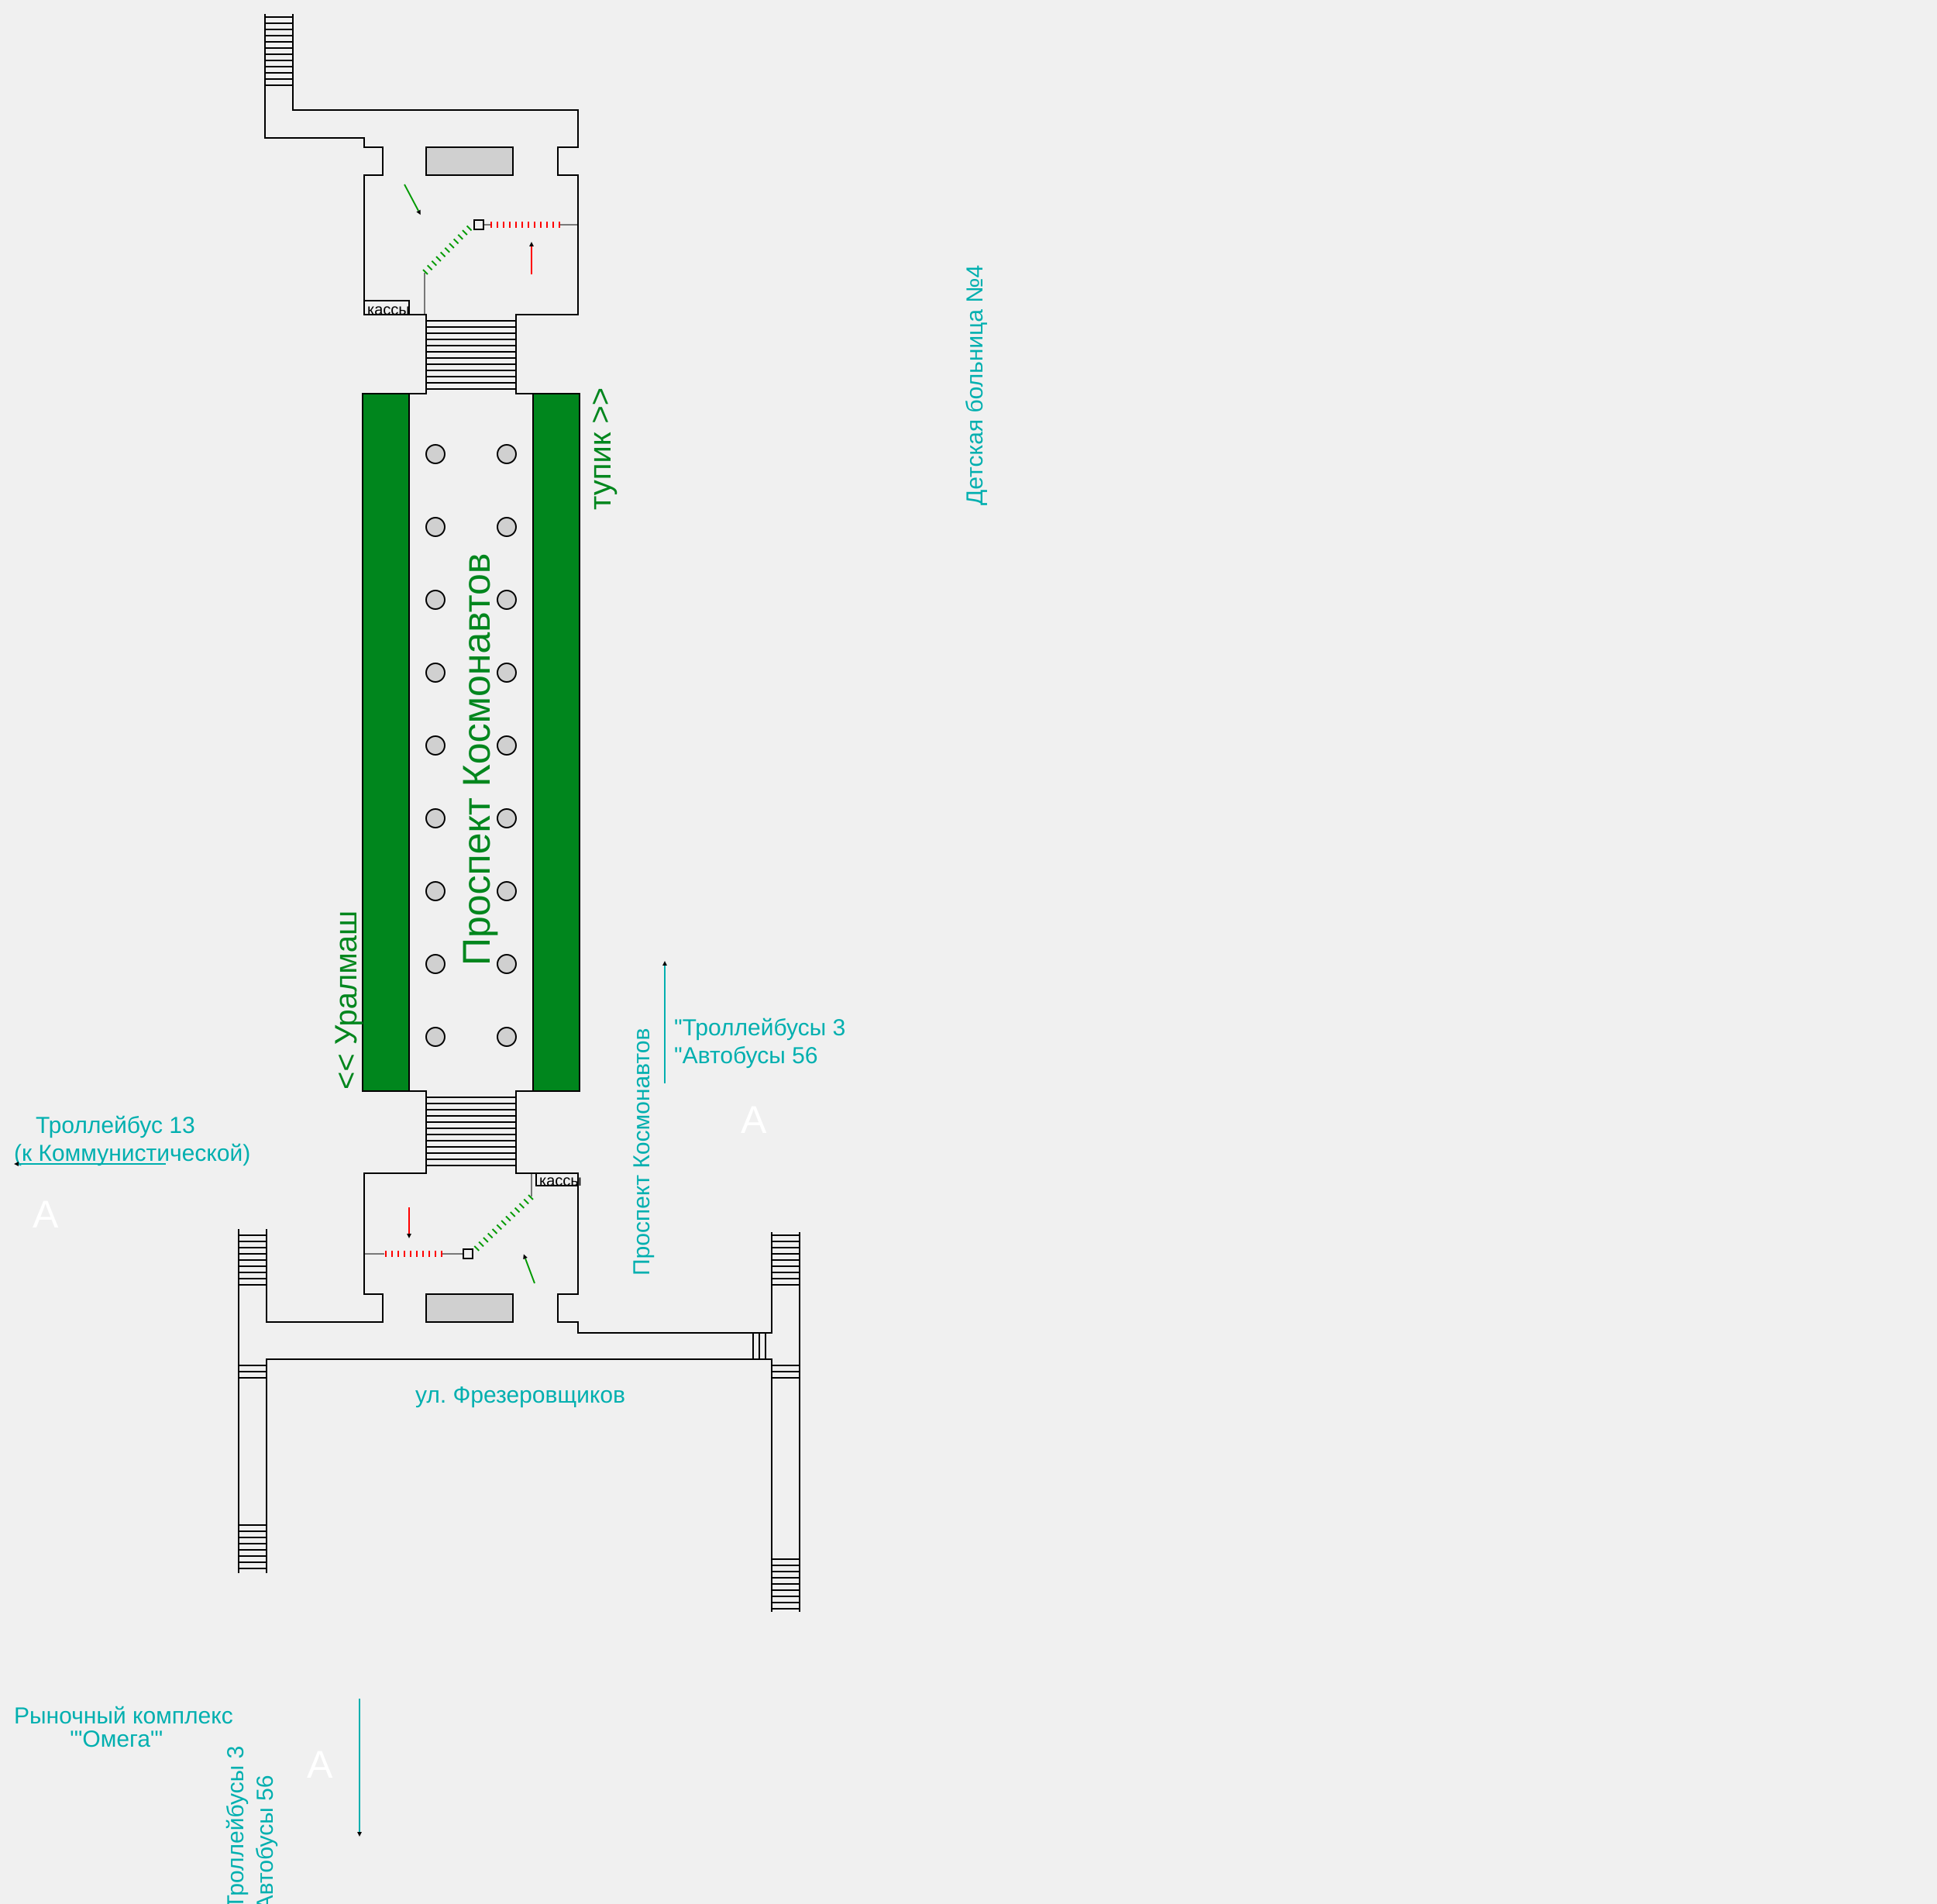
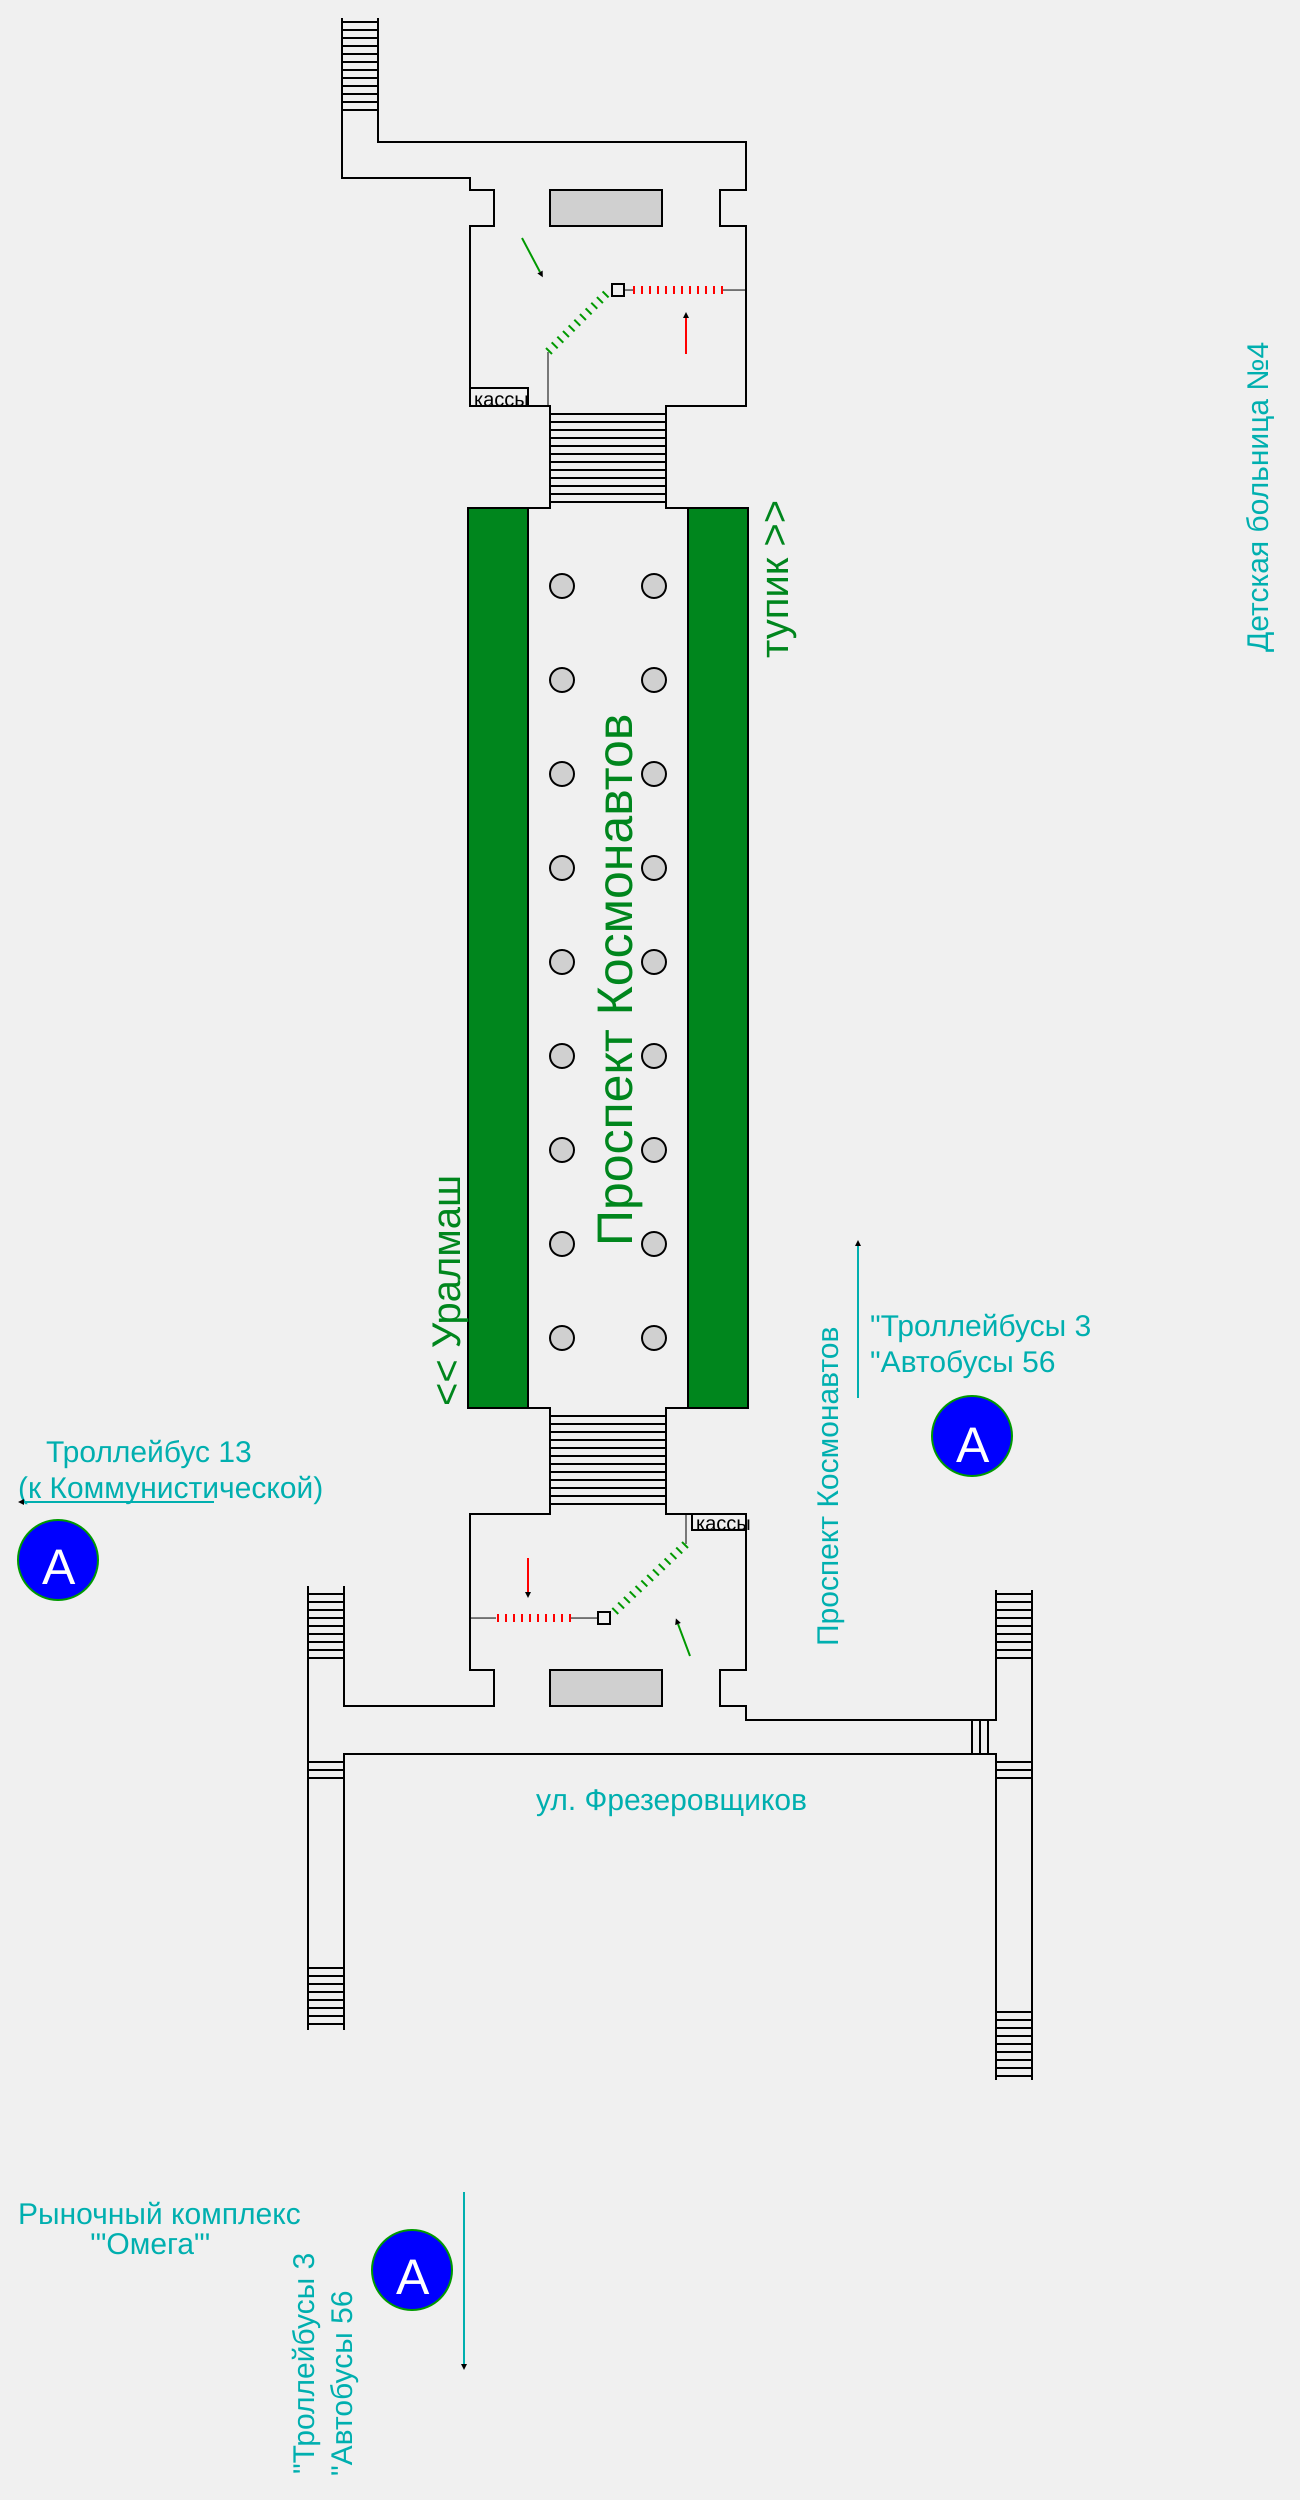
<svg xmlns="http://www.w3.org/2000/svg" baseProfile="full" height="100%" version="1.1" width="100%">
  <defs>
-     <marker id="id382" markerHeight="3" markerUnits="strokeWidth" markerWidth="4" orient="auto" refX="0" refY="5" viewBox="0,0,10,10">
+     <marker id="id497" markerHeight="3" markerUnits="strokeWidth" markerWidth="4" orient="auto" refX="0" refY="5" viewBox="0,0,10,10">
      <path d="M 0 0 L 10 5 L 0 10 z" />
    </marker>
  </defs>
-   <g transform="scale(0.5) rotate(-90.0,325,625)">
-     <rect fill="none" height="1250" stroke="none" width="650" x="0" y="0" />
-     <polygon fill="#00861D" points="696,534 696,564 246,564 246,534" stroke="#000000" stroke-width="1" />
-     <polygon fill="#00861D" points="696,644 696,674 246,674 246,644" stroke="#000000" stroke-width="1" />
-     <text fill="#00861D" font-family="Arial" font-size="20" stroke="none" x="247" y="530.0">&lt;&lt; Уралмаш</text>
-     <text fill="#00861D" font-family="Arial" font-size="20" stroke="none" x="621" y="694.0">тупик &gt;&gt;</text>
-     <text fill="#00861D" font-family="Arial" font-size="25" stroke="none" x="327" y="616.0">Проспект Космонавтов</text>
-     <ellipse cx="657" cy="581" fill="#D0D0D0" rx="6.0" ry="6.0" stroke="#000000" stroke-width="1" />
-     <ellipse cx="610" cy="581" fill="#D0D0D0" rx="6.0" ry="6.0" stroke="#000000" stroke-width="1" />
-     <ellipse cx="563" cy="581" fill="#D0D0D0" rx="6.0" ry="6.0" stroke="#000000" stroke-width="1" />
-     <ellipse cx="516" cy="581" fill="#D0D0D0" rx="6.0" ry="6.0" stroke="#000000" stroke-width="1" />
-     <ellipse cx="469" cy="581" fill="#D0D0D0" rx="6.0" ry="6.0" stroke="#000000" stroke-width="1" />
-     <ellipse cx="422" cy="581" fill="#D0D0D0" rx="6.0" ry="6.0" stroke="#000000" stroke-width="1" />
-     <ellipse cx="375" cy="581" fill="#D0D0D0" rx="6.0" ry="6.0" stroke="#000000" stroke-width="1" />
-     <ellipse cx="328" cy="581" fill="#D0D0D0" rx="6.0" ry="6.0" stroke="#000000" stroke-width="1" />
-     <ellipse cx="281" cy="581" fill="#D0D0D0" rx="6.0" ry="6.0" stroke="#000000" stroke-width="1" />
-     <ellipse cx="657" cy="627" fill="#D0D0D0" rx="6.0" ry="6.0" stroke="#000000" stroke-width="1" />
-     <ellipse cx="610" cy="627" fill="#D0D0D0" rx="6.0" ry="6.0" stroke="#000000" stroke-width="1" />
-     <ellipse cx="563" cy="627" fill="#D0D0D0" rx="6.0" ry="6.0" stroke="#000000" stroke-width="1" />
-     <ellipse cx="516" cy="627" fill="#D0D0D0" rx="6.0" ry="6.0" stroke="#000000" stroke-width="1" />
-     <ellipse cx="469" cy="627" fill="#D0D0D0" rx="6.0" ry="6.0" stroke="#000000" stroke-width="1" />
-     <ellipse cx="422" cy="627" fill="#D0D0D0" rx="6.0" ry="6.0" stroke="#000000" stroke-width="1" />
-     <ellipse cx="375" cy="627" fill="#D0D0D0" rx="6.0" ry="6.0" stroke="#000000" stroke-width="1" />
-     <ellipse cx="328" cy="627" fill="#D0D0D0" rx="6.0" ry="6.0" stroke="#000000" stroke-width="1" />
-     <ellipse cx="281" cy="627" fill="#D0D0D0" rx="6.0" ry="6.0" stroke="#000000" stroke-width="1" />
-     <polyline fill="none" points="941,471 861,471 861,535 855,535 855,547 837,547 837,535 747,535 747,575 696,575 696,564" stroke="#000000" stroke-width="1" />
-     <polyline fill="none" points="941,489 879,489 879,673 855,673 855,660 837,660 837,673 747,673 747,633 696,633 696,644" stroke="#000000" stroke-width="1" />
-     <line stroke="#000000" stroke-width="1" x1="939" x2="939" y1="489" y2="471" />
-     <line stroke="#000000" stroke-width="1" x1="935" x2="935" y1="489" y2="471" />
-     <line stroke="#000000" stroke-width="1" x1="931" x2="931" y1="489" y2="471" />
-     <line stroke="#000000" stroke-width="1" x1="927" x2="927" y1="489" y2="471" />
-     <line stroke="#000000" stroke-width="1" x1="923" x2="923" y1="489" y2="471" />
-     <line stroke="#000000" stroke-width="1" x1="919" x2="919" y1="489" y2="471" />
-     <line stroke="#000000" stroke-width="1" x1="915" x2="915" y1="489" y2="471" />
-     <line stroke="#000000" stroke-width="1" x1="911" x2="911" y1="489" y2="471" />
-     <line stroke="#000000" stroke-width="1" x1="907" x2="907" y1="489" y2="471" />
-     <line stroke="#000000" stroke-width="1" x1="903" x2="903" y1="489" y2="471" />
-     <line stroke="#000000" stroke-width="1" x1="899" x2="899" y1="489" y2="471" />
-     <line stroke="#000000" stroke-width="1" x1="895" x2="895" y1="489" y2="471" />
-     <line stroke="#000000" stroke-width="1" x1="743" x2="743" y1="575" y2="633" />
-     <line stroke="#000000" stroke-width="1" x1="739" x2="739" y1="575" y2="633" />
-     <line stroke="#000000" stroke-width="1" x1="735" x2="735" y1="575" y2="633" />
-     <line stroke="#000000" stroke-width="1" x1="731" x2="731" y1="575" y2="633" />
-     <line stroke="#000000" stroke-width="1" x1="727" x2="727" y1="575" y2="633" />
-     <line stroke="#000000" stroke-width="1" x1="723" x2="723" y1="575" y2="633" />
-     <line stroke="#000000" stroke-width="1" x1="719" x2="719" y1="575" y2="633" />
-     <line stroke="#000000" stroke-width="1" x1="715" x2="715" y1="575" y2="633" />
-     <line stroke="#000000" stroke-width="1" x1="711" x2="711" y1="575" y2="633" />
-     <line stroke="#000000" stroke-width="1" x1="707" x2="707" y1="575" y2="633" />
-     <line stroke="#000000" stroke-width="1" x1="703" x2="703" y1="575" y2="633" />
-     <line stroke="#000000" stroke-width="1" x1="699" x2="699" y1="575" y2="633" />
-     <polygon fill="#D0D0D0" points="855,575 855,631 837,631 837,575" stroke="#000000" stroke-width="1" />
-     <polyline fill="none" points="756,535 756,564 747,564" stroke="#000000" stroke-width="1" />
-     <text fill="#000000" font-family="Arial" font-size="10" stroke="none" transform="rotate(90.0,757,537)" x="757" y="547.0">кассы</text>
-     <polyline fill="none" points="747,574 774,574" stroke="#000000" stroke-width="0.5" />
-     <polygon fill="none" points="808,606 802,606 802,612 808,612" stroke="#000000" stroke-width="1" />
-     <polyline fill="none" points="805,612 805,617" stroke="#000000" stroke-width="0.5" />
-     <polyline fill="none" points="805,661 805,673" stroke="#000000" stroke-width="0.5" />
-     <line stroke="#009900" stroke-width="1" x1="776" x2="773" y1="573" y2="576" />
-     <line stroke="#009900" stroke-width="1" x1="778.828" x2="775.828" y1="575.828" y2="578.828" />
-     <line stroke="#009900" stroke-width="1" x1="781.657" x2="778.657" y1="578.657" y2="581.657" />
-     <line stroke="#009900" stroke-width="1" x1="784.485" x2="781.485" y1="581.485" y2="584.485" />
-     <line stroke="#009900" stroke-width="1" x1="787.314" x2="784.314" y1="584.314" y2="587.314" />
-     <line stroke="#009900" stroke-width="1" x1="790.142" x2="787.142" y1="587.142" y2="590.142" />
-     <line stroke="#009900" stroke-width="1" x1="792.971" x2="789.971" y1="589.971" y2="592.971" />
-     <line stroke="#009900" stroke-width="1" x1="795.799" x2="792.799" y1="592.799" y2="595.799" />
-     <line stroke="#009900" stroke-width="1" x1="798.627" x2="795.627" y1="595.627" y2="598.627" />
-     <line stroke="#009900" stroke-width="1" x1="801.456" x2="798.456" y1="598.456" y2="601.456" />
-     <line stroke="#009900" stroke-width="1" x1="804.284" x2="801.284" y1="601.284" y2="604.284" />
-     <line stroke="#FF0000" stroke-width="1" x1="807" x2="803" y1="617" y2="617" />
-     <line stroke="#FF0000" stroke-width="1" x1="807" x2="803" y1="621" y2="621" />
-     <line stroke="#FF0000" stroke-width="1" x1="807" x2="803" y1="625" y2="625" />
-     <line stroke="#FF0000" stroke-width="1" x1="807" x2="803" y1="629" y2="629" />
-     <line stroke="#FF0000" stroke-width="1" x1="807" x2="803" y1="633" y2="633" />
-     <line stroke="#FF0000" stroke-width="1" x1="807" x2="803" y1="637" y2="637" />
-     <line stroke="#FF0000" stroke-width="1" x1="807" x2="803" y1="641" y2="641" />
-     <line stroke="#FF0000" stroke-width="1" x1="807" x2="803" y1="645" y2="645" />
-     <line stroke="#FF0000" stroke-width="1" x1="807" x2="803" y1="649" y2="649" />
-     <line stroke="#FF0000" stroke-width="1" x1="807" x2="803" y1="653" y2="653" />
-     <line stroke="#FF0000" stroke-width="1" x1="807" x2="803" y1="657" y2="657" />
-     <line stroke="#FF0000" stroke-width="1" x1="807" x2="803" y1="661" y2="661" />
-     <polyline fill="none" points="157,454 -65,454" stroke="#000000" stroke-width="1" />
-     <polyline fill="none" points="155,816 -90,816" stroke="#000000" stroke-width="1" />
-     <polyline fill="none" points="-65,472 73,472 73,798 -90,798" stroke="#000000" stroke-width="1" />
-     <polyline fill="none" points="157,472 97,472 97,547 115,547 115,535 193,535 193,575 246,575 246,564" stroke="#000000" stroke-width="1" />
-     <polyline fill="none" points="155,798 90,798 90,673 97,673 97,660 115,660 115,673 193,673 193,633 246,633 246,644" stroke="#000000" stroke-width="1" />
-     <line stroke="#000000" stroke-width="1" x1="242" x2="242" y1="575" y2="633" />
-     <line stroke="#000000" stroke-width="1" x1="238" x2="238" y1="575" y2="633" />
-     <line stroke="#000000" stroke-width="1" x1="234" x2="234" y1="575" y2="633" />
-     <line stroke="#000000" stroke-width="1" x1="230" x2="230" y1="575" y2="633" />
-     <line stroke="#000000" stroke-width="1" x1="226" x2="226" y1="575" y2="633" />
-     <line stroke="#000000" stroke-width="1" x1="222" x2="222" y1="575" y2="633" />
-     <line stroke="#000000" stroke-width="1" x1="218" x2="218" y1="575" y2="633" />
-     <line stroke="#000000" stroke-width="1" x1="214" x2="214" y1="575" y2="633" />
-     <line stroke="#000000" stroke-width="1" x1="210" x2="210" y1="575" y2="633" />
-     <line stroke="#000000" stroke-width="1" x1="206" x2="206" y1="575" y2="633" />
-     <line stroke="#000000" stroke-width="1" x1="202" x2="202" y1="575" y2="633" />
-     <line stroke="#000000" stroke-width="1" x1="198" x2="198" y1="575" y2="633" />
-     <line stroke="#000000" stroke-width="1" x1="-88" x2="-88" y1="798" y2="816" />
-     <line stroke="#000000" stroke-width="1" x1="-84" x2="-84" y1="798" y2="816" />
-     <line stroke="#000000" stroke-width="1" x1="-80" x2="-80" y1="798" y2="816" />
-     <line stroke="#000000" stroke-width="1" x1="-76" x2="-76" y1="798" y2="816" />
-     <line stroke="#000000" stroke-width="1" x1="-72" x2="-72" y1="798" y2="816" />
-     <line stroke="#000000" stroke-width="1" x1="-68" x2="-68" y1="798" y2="816" />
-     <line stroke="#000000" stroke-width="1" x1="-64" x2="-64" y1="798" y2="816" />
-     <line stroke="#000000" stroke-width="1" x1="-60" x2="-60" y1="798" y2="816" />
-     <line stroke="#000000" stroke-width="1" x1="-56" x2="-56" y1="798" y2="816" />
-     <line stroke="#000000" stroke-width="1" x1="-34" x2="-34" y1="454" y2="472" />
-     <line stroke="#000000" stroke-width="1" x1="-38" x2="-38" y1="454" y2="472" />
-     <line stroke="#000000" stroke-width="1" x1="-42" x2="-42" y1="454" y2="472" />
-     <line stroke="#000000" stroke-width="1" x1="-46" x2="-46" y1="454" y2="472" />
-     <line stroke="#000000" stroke-width="1" x1="-50" x2="-50" y1="454" y2="472" />
-     <line stroke="#000000" stroke-width="1" x1="-54" x2="-54" y1="454" y2="472" />
-     <line stroke="#000000" stroke-width="1" x1="-58" x2="-58" y1="454" y2="472" />
-     <line stroke="#000000" stroke-width="1" x1="-62" x2="-62" y1="454" y2="472" />
-     <line stroke="#000000" stroke-width="1" x1="153" x2="153" y1="454" y2="472" />
-     <line stroke="#000000" stroke-width="1" x1="149" x2="149" y1="454" y2="472" />
-     <line stroke="#000000" stroke-width="1" x1="145" x2="145" y1="454" y2="472" />
-     <line stroke="#000000" stroke-width="1" x1="141" x2="141" y1="454" y2="472" />
-     <line stroke="#000000" stroke-width="1" x1="137" x2="137" y1="454" y2="472" />
-     <line stroke="#000000" stroke-width="1" x1="133" x2="133" y1="454" y2="472" />
-     <line stroke="#000000" stroke-width="1" x1="129" x2="129" y1="454" y2="472" />
-     <line stroke="#000000" stroke-width="1" x1="125" x2="125" y1="454" y2="472" />
-     <line stroke="#000000" stroke-width="1" x1="121" x2="121" y1="454" y2="472" />
-     <line stroke="#000000" stroke-width="1" x1="153" x2="153" y1="798" y2="816" />
-     <line stroke="#000000" stroke-width="1" x1="149" x2="149" y1="798" y2="816" />
-     <line stroke="#000000" stroke-width="1" x1="145" x2="145" y1="798" y2="816" />
-     <line stroke="#000000" stroke-width="1" x1="141" x2="141" y1="798" y2="816" />
-     <line stroke="#000000" stroke-width="1" x1="137" x2="137" y1="798" y2="816" />
-     <line stroke="#000000" stroke-width="1" x1="133" x2="133" y1="798" y2="816" />
-     <line stroke="#000000" stroke-width="1" x1="129" x2="129" y1="798" y2="816" />
-     <line stroke="#000000" stroke-width="1" x1="125" x2="125" y1="798" y2="816" />
-     <line stroke="#000000" stroke-width="1" x1="121" x2="121" y1="798" y2="816" />
-     <line stroke="#000000" stroke-width="1" x1="90" x2="73" y1="786" y2="786" />
-     <line stroke="#000000" stroke-width="1" x1="90" x2="73" y1="790" y2="790" />
-     <line stroke="#000000" stroke-width="1" x1="90" x2="73" y1="794" y2="794" />
-     <line stroke="#000000" stroke-width="1" x1="69" x2="69" y1="798" y2="816" />
-     <line stroke="#000000" stroke-width="1" x1="65" x2="65" y1="798" y2="816" />
-     <line stroke="#000000" stroke-width="1" x1="61" x2="61" y1="798" y2="816" />
-     <line stroke="#000000" stroke-width="1" x1="69" x2="69" y1="454" y2="472" />
-     <line stroke="#000000" stroke-width="1" x1="65" x2="65" y1="454" y2="472" />
-     <line stroke="#000000" stroke-width="1" x1="61" x2="61" y1="454" y2="472" />
-     <polygon fill="#D0D0D0" points="115,575 115,631 97,631 97,575" stroke="#000000" stroke-width="1" />
-     <polyline fill="none" points="193,646 185,646 185,673" stroke="#000000" stroke-width="1" />
-     <text fill="#000000" font-family="Arial" font-size="10" stroke="none" transform="rotate(90.0,195,648)" x="195" y="658.0">кассы</text>
-     <polyline fill="none" points="193,643 178,643" stroke="#000000" stroke-width="0.5" />
-     <polygon fill="none" points="138,605 138,599 144,599 144,605" stroke="#000000" stroke-width="1" />
-     <polyline fill="none" points="141,599 141,585" stroke="#000000" stroke-width="0.5" />
-     <polyline fill="none" points="141,548 141,535" stroke="#000000" stroke-width="0.5" />
-     <line stroke="#009900" stroke-width="1" x1="176" x2="179" y1="644" y2="641" />
-     <line stroke="#009900" stroke-width="1" x1="173.251" x2="176.251" y1="641.094" y2="638.094" />
-     <line stroke="#009900" stroke-width="1" x1="170.502" x2="173.502" y1="638.188" y2="635.188" />
-     <line stroke="#009900" stroke-width="1" x1="167.754" x2="170.754" y1="635.282" y2="632.282" />
-     <line stroke="#009900" stroke-width="1" x1="165.005" x2="168.005" y1="632.377" y2="629.377" />
-     <line stroke="#009900" stroke-width="1" x1="162.256" x2="165.256" y1="629.471" y2="626.471" />
-     <line stroke="#009900" stroke-width="1" x1="159.507" x2="162.507" y1="626.565" y2="623.565" />
-     <line stroke="#009900" stroke-width="1" x1="156.758" x2="159.758" y1="623.659" y2="620.659" />
-     <line stroke="#009900" stroke-width="1" x1="154.01" x2="157.01" y1="620.753" y2="617.753" />
-     <line stroke="#009900" stroke-width="1" x1="151.261" x2="154.261" y1="617.847" y2="614.847" />
-     <line stroke="#009900" stroke-width="1" x1="148.512" x2="151.512" y1="614.941" y2="611.941" />
-     <line stroke="#009900" stroke-width="1" x1="145.763" x2="148.763" y1="612.035" y2="609.035" />
-     <line stroke="#009900" stroke-width="1" x1="143.014" x2="146.014" y1="609.13" y2="606.13" />
-     <line stroke="#FF0000" stroke-width="1" x1="139" x2="143" y1="585" y2="585" />
-     <line stroke="#FF0000" stroke-width="1" x1="139" x2="143" y1="581" y2="581" />
-     <line stroke="#FF0000" stroke-width="1" x1="139" x2="143" y1="577" y2="577" />
-     <line stroke="#FF0000" stroke-width="1" x1="139" x2="143" y1="573" y2="573" />
-     <line stroke="#FF0000" stroke-width="1" x1="139" x2="143" y1="569" y2="569" />
-     <line stroke="#FF0000" stroke-width="1" x1="139" x2="143" y1="565" y2="565" />
-     <line stroke="#FF0000" stroke-width="1" x1="139" x2="143" y1="561" y2="561" />
-     <line stroke="#FF0000" stroke-width="1" x1="139" x2="143" y1="557" y2="557" />
-     <line stroke="#FF0000" stroke-width="1" x1="139" x2="143" y1="553" y2="553" />
-     <line stroke="#FF0000" stroke-width="1" x1="139" x2="143" y1="549" y2="549" />
-     <polyline fill="none" marker-end="url(#id382)" points="773,643 791,643" stroke="#FF0000" stroke-width="1" />
-     <polyline fill="none" marker-end="url(#id382)" points="171,564 154,564" stroke="#FF0000" stroke-width="1" />
-     <polyline fill="none" marker-end="url(#id382)" points="122,645 138,639" stroke="#009900" stroke-width="1" />
-     <polyline fill="none" marker-end="url(#id382)" points="831,561 814,570" stroke="#009900" stroke-width="1" />
-     <text fill="#FFFFFF" font-family="Arial" font-size="25" stroke="none" transform="rotate(90.0,-172,498)" x="-172" y="523.0">A</text>
-     <text fill="#FFFFFF" font-family="Arial" font-size="25" stroke="none" transform="rotate(90.0,183,321)" x="183" y="346.0">A</text>
-     <text fill="#FFFFFF" font-family="Arial" font-size="25" stroke="none" transform="rotate(90.0,244,778)" x="244" y="803.0">A</text>
-     <text fill="#00AFAF" font-family="Arial" font-size="15" stroke="none" x="-287" y="457.0">"Троллейбусы 3</text>
-     <text fill="#00AFAF" font-family="Arial" font-size="15" stroke="none" x="-288" y="476.0">"Автобусы 56</text>
-     <polyline fill="none" marker-end="url(#id382)" points="-146,532 -232,532" stroke="#00AFAF" stroke-width="1" />
-     <text fill="#00AFAF" font-family="Arial" font-size="15" stroke="none" transform="rotate(90.0,234,323)" x="234" y="338.0">Троллейбус 13</text>
-     <text fill="#00AFAF" font-family="Arial" font-size="15" stroke="none" transform="rotate(90.0,216,309)" x="216" y="324.0">(к Коммунистической)</text>
-     <polyline fill="none" marker-end="url(#id382)" points="199,407 199,312" stroke="#00AFAF" stroke-width="1" />
-     <text fill="#00AFAF" font-family="Arial" font-size="15" stroke="none" transform="rotate(90.0,279,735)" x="279" y="750.0">"Автобусы 56</text>
-     <polyline fill="none" marker-end="url(#id382)" points="251,729 327,729" stroke="#00AFAF" stroke-width="1" />
-     <text fill="#00AFAF" font-family="Arial" font-size="15" stroke="none" transform="rotate(90.0,297,735)" x="297" y="750.0">"Троллейбусы 3</text>
-     <text fill="#00AFAF" font-family="Arial" font-size="15" stroke="none" transform="rotate(90.0,-147,309)" x="-147" y="324.0">Рыночный комплекс</text>
-     <text fill="#00AFAF" font-family="Arial" font-size="15" stroke="none" transform="rotate(90.0,-162,345)" x="-162" y="360.0">'"Омега"'</text>
-     <text fill="#00AFAF" font-family="Arial" font-size="15" stroke="none" x="127" y="719.0">Проспект Космонавтов</text>
-     <text fill="#00AFAF" font-family="Arial" font-size="15" stroke="none" x="624" y="934.0">Детская больница №4</text>
-     <text fill="#00AFAF" font-family="Arial" font-size="15" stroke="none" transform="rotate(90.0,60,568)" x="60" y="583.0">ул. Фрезеровщиков</text>
+   <g>
+     <rect fill="none" height="1250" stroke="none" stroke-width="0" width="650" x="0" y="0" />
+     <g transform="rotate(-90.0,325,625)">
+       <polygon fill="#00861d" points="696,534 696,564 246,564 246,534" stroke="#000000" stroke-width="1" />
+       <polygon fill="#00861d" points="696,644 696,674 246,674 246,644" stroke="#000000" stroke-width="1" />
+       <text fill="#00861d" font-family="Arial" font-size="20" stroke="none" stroke-width="0" x="247" y="530.0">&lt;&lt; Уралмаш</text>
+       <text fill="#00861d" font-family="Arial" font-size="20" stroke="none" stroke-width="0" x="621" y="694.0">тупик &gt;&gt;</text>
+       <text fill="#00861d" font-family="Arial" font-size="25" stroke="none" stroke-width="0" x="327" y="616.0">Проспект Космонавтов</text>
+       <ellipse cx="657" cy="581" fill="#d0d0d0" rx="6.0" ry="6.0" stroke="#000000" stroke-width="1" />
+       <ellipse cx="610" cy="581" fill="#d0d0d0" rx="6.0" ry="6.0" stroke="#000000" stroke-width="1" />
+       <ellipse cx="563" cy="581" fill="#d0d0d0" rx="6.0" ry="6.0" stroke="#000000" stroke-width="1" />
+       <ellipse cx="516" cy="581" fill="#d0d0d0" rx="6.0" ry="6.0" stroke="#000000" stroke-width="1" />
+       <ellipse cx="469" cy="581" fill="#d0d0d0" rx="6.0" ry="6.0" stroke="#000000" stroke-width="1" />
+       <ellipse cx="422" cy="581" fill="#d0d0d0" rx="6.0" ry="6.0" stroke="#000000" stroke-width="1" />
+       <ellipse cx="375" cy="581" fill="#d0d0d0" rx="6.0" ry="6.0" stroke="#000000" stroke-width="1" />
+       <ellipse cx="328" cy="581" fill="#d0d0d0" rx="6.0" ry="6.0" stroke="#000000" stroke-width="1" />
+       <ellipse cx="281" cy="581" fill="#d0d0d0" rx="6.0" ry="6.0" stroke="#000000" stroke-width="1" />
+       <ellipse cx="657" cy="627" fill="#d0d0d0" rx="6.0" ry="6.0" stroke="#000000" stroke-width="1" />
+       <ellipse cx="610" cy="627" fill="#d0d0d0" rx="6.0" ry="6.0" stroke="#000000" stroke-width="1" />
+       <ellipse cx="563" cy="627" fill="#d0d0d0" rx="6.0" ry="6.0" stroke="#000000" stroke-width="1" />
+       <ellipse cx="516" cy="627" fill="#d0d0d0" rx="6.0" ry="6.0" stroke="#000000" stroke-width="1" />
+       <ellipse cx="469" cy="627" fill="#d0d0d0" rx="6.0" ry="6.0" stroke="#000000" stroke-width="1" />
+       <ellipse cx="422" cy="627" fill="#d0d0d0" rx="6.0" ry="6.0" stroke="#000000" stroke-width="1" />
+       <ellipse cx="375" cy="627" fill="#d0d0d0" rx="6.0" ry="6.0" stroke="#000000" stroke-width="1" />
+       <ellipse cx="328" cy="627" fill="#d0d0d0" rx="6.0" ry="6.0" stroke="#000000" stroke-width="1" />
+       <ellipse cx="281" cy="627" fill="#d0d0d0" rx="6.0" ry="6.0" stroke="#000000" stroke-width="1" />
+       <polyline fill="none" points="941,471 861,471 861,535 855,535 855,547 837,547 837,535 747,535 747,575 696,575 696,564" stroke="#000000" stroke-width="1" />
+       <polyline fill="none" points="941,489 879,489 879,673 855,673 855,660 837,660 837,673 747,673 747,633 696,633 696,644" stroke="#000000" stroke-width="1" />
+       <line stroke="#000000" stroke-width="1" x1="939" x2="939" y1="489" y2="471" />
+       <line stroke="#000000" stroke-width="1" x1="935" x2="935" y1="489" y2="471" />
+       <line stroke="#000000" stroke-width="1" x1="931" x2="931" y1="489" y2="471" />
+       <line stroke="#000000" stroke-width="1" x1="927" x2="927" y1="489" y2="471" />
+       <line stroke="#000000" stroke-width="1" x1="923" x2="923" y1="489" y2="471" />
+       <line stroke="#000000" stroke-width="1" x1="919" x2="919" y1="489" y2="471" />
+       <line stroke="#000000" stroke-width="1" x1="915" x2="915" y1="489" y2="471" />
+       <line stroke="#000000" stroke-width="1" x1="911" x2="911" y1="489" y2="471" />
+       <line stroke="#000000" stroke-width="1" x1="907" x2="907" y1="489" y2="471" />
+       <line stroke="#000000" stroke-width="1" x1="903" x2="903" y1="489" y2="471" />
+       <line stroke="#000000" stroke-width="1" x1="899" x2="899" y1="489" y2="471" />
+       <line stroke="#000000" stroke-width="1" x1="895" x2="895" y1="489" y2="471" />
+       <line stroke="#000000" stroke-width="1" x1="743" x2="743" y1="575" y2="633" />
+       <line stroke="#000000" stroke-width="1" x1="739" x2="739" y1="575" y2="633" />
+       <line stroke="#000000" stroke-width="1" x1="735" x2="735" y1="575" y2="633" />
+       <line stroke="#000000" stroke-width="1" x1="731" x2="731" y1="575" y2="633" />
+       <line stroke="#000000" stroke-width="1" x1="727" x2="727" y1="575" y2="633" />
+       <line stroke="#000000" stroke-width="1" x1="723" x2="723" y1="575" y2="633" />
+       <line stroke="#000000" stroke-width="1" x1="719" x2="719" y1="575" y2="633" />
+       <line stroke="#000000" stroke-width="1" x1="715" x2="715" y1="575" y2="633" />
+       <line stroke="#000000" stroke-width="1" x1="711" x2="711" y1="575" y2="633" />
+       <line stroke="#000000" stroke-width="1" x1="707" x2="707" y1="575" y2="633" />
+       <line stroke="#000000" stroke-width="1" x1="703" x2="703" y1="575" y2="633" />
+       <line stroke="#000000" stroke-width="1" x1="699" x2="699" y1="575" y2="633" />
+       <polygon fill="#d0d0d0" points="855,575 855,631 837,631 837,575" stroke="#000000" stroke-width="1" />
+       <polyline fill="none" points="756,535 756,564 747,564" stroke="#000000" stroke-width="1" />
+       <text fill="#000000" font-family="Arial" font-size="10" stroke="none" stroke-width="0" transform="rotate(90.0,757,537)" x="757" y="547.0">кассы</text>
+       <polyline fill="none" points="747,574 774,574" stroke="#000000" stroke-width="0.5" />
+       <polygon fill="none" points="808,606 802,606 802,612 808,612" stroke="#000000" stroke-width="1" />
+       <polyline fill="none" points="805,612 805,617" stroke="#000000" stroke-width="0.5" />
+       <polyline fill="none" points="805,661 805,673" stroke="#000000" stroke-width="0.5" />
+       <line stroke="#009900" stroke-width="1" x1="776" x2="773" y1="573" y2="576" />
+       <line stroke="#009900" stroke-width="1" x1="778.828" x2="775.828" y1="575.828" y2="578.828" />
+       <line stroke="#009900" stroke-width="1" x1="781.657" x2="778.657" y1="578.657" y2="581.657" />
+       <line stroke="#009900" stroke-width="1" x1="784.485" x2="781.485" y1="581.485" y2="584.485" />
+       <line stroke="#009900" stroke-width="1" x1="787.314" x2="784.314" y1="584.314" y2="587.314" />
+       <line stroke="#009900" stroke-width="1" x1="790.142" x2="787.142" y1="587.142" y2="590.142" />
+       <line stroke="#009900" stroke-width="1" x1="792.971" x2="789.971" y1="589.971" y2="592.971" />
+       <line stroke="#009900" stroke-width="1" x1="795.799" x2="792.799" y1="592.799" y2="595.799" />
+       <line stroke="#009900" stroke-width="1" x1="798.627" x2="795.627" y1="595.627" y2="598.627" />
+       <line stroke="#009900" stroke-width="1" x1="801.456" x2="798.456" y1="598.456" y2="601.456" />
+       <line stroke="#009900" stroke-width="1" x1="804.284" x2="801.284" y1="601.284" y2="604.284" />
+       <line stroke="#ff0000" stroke-width="1" x1="807" x2="803" y1="617" y2="617" />
+       <line stroke="#ff0000" stroke-width="1" x1="807" x2="803" y1="621" y2="621" />
+       <line stroke="#ff0000" stroke-width="1" x1="807" x2="803" y1="625" y2="625" />
+       <line stroke="#ff0000" stroke-width="1" x1="807" x2="803" y1="629" y2="629" />
+       <line stroke="#ff0000" stroke-width="1" x1="807" x2="803" y1="633" y2="633" />
+       <line stroke="#ff0000" stroke-width="1" x1="807" x2="803" y1="637" y2="637" />
+       <line stroke="#ff0000" stroke-width="1" x1="807" x2="803" y1="641" y2="641" />
+       <line stroke="#ff0000" stroke-width="1" x1="807" x2="803" y1="645" y2="645" />
+       <line stroke="#ff0000" stroke-width="1" x1="807" x2="803" y1="649" y2="649" />
+       <line stroke="#ff0000" stroke-width="1" x1="807" x2="803" y1="653" y2="653" />
+       <line stroke="#ff0000" stroke-width="1" x1="807" x2="803" y1="657" y2="657" />
+       <line stroke="#ff0000" stroke-width="1" x1="807" x2="803" y1="661" y2="661" />
+       <polyline fill="none" points="157,454 -65,454" stroke="#000000" stroke-width="1" />
+       <polyline fill="none" points="155,816 -90,816" stroke="#000000" stroke-width="1" />
+       <polyline fill="none" points="-65,472 73,472 73,798 -90,798" stroke="#000000" stroke-width="1" />
+       <polyline fill="none" points="157,472 97,472 97,547 115,547 115,535 193,535 193,575 246,575 246,564" stroke="#000000" stroke-width="1" />
+       <polyline fill="none" points="155,798 90,798 90,673 97,673 97,660 115,660 115,673 193,673 193,633 246,633 246,644" stroke="#000000" stroke-width="1" />
+       <line stroke="#000000" stroke-width="1" x1="242" x2="242" y1="575" y2="633" />
+       <line stroke="#000000" stroke-width="1" x1="238" x2="238" y1="575" y2="633" />
+       <line stroke="#000000" stroke-width="1" x1="234" x2="234" y1="575" y2="633" />
+       <line stroke="#000000" stroke-width="1" x1="230" x2="230" y1="575" y2="633" />
+       <line stroke="#000000" stroke-width="1" x1="226" x2="226" y1="575" y2="633" />
+       <line stroke="#000000" stroke-width="1" x1="222" x2="222" y1="575" y2="633" />
+       <line stroke="#000000" stroke-width="1" x1="218" x2="218" y1="575" y2="633" />
+       <line stroke="#000000" stroke-width="1" x1="214" x2="214" y1="575" y2="633" />
+       <line stroke="#000000" stroke-width="1" x1="210" x2="210" y1="575" y2="633" />
+       <line stroke="#000000" stroke-width="1" x1="206" x2="206" y1="575" y2="633" />
+       <line stroke="#000000" stroke-width="1" x1="202" x2="202" y1="575" y2="633" />
+       <line stroke="#000000" stroke-width="1" x1="198" x2="198" y1="575" y2="633" />
+       <line stroke="#000000" stroke-width="1" x1="-88" x2="-88" y1="798" y2="816" />
+       <line stroke="#000000" stroke-width="1" x1="-84" x2="-84" y1="798" y2="816" />
+       <line stroke="#000000" stroke-width="1" x1="-80" x2="-80" y1="798" y2="816" />
+       <line stroke="#000000" stroke-width="1" x1="-76" x2="-76" y1="798" y2="816" />
+       <line stroke="#000000" stroke-width="1" x1="-72" x2="-72" y1="798" y2="816" />
+       <line stroke="#000000" stroke-width="1" x1="-68" x2="-68" y1="798" y2="816" />
+       <line stroke="#000000" stroke-width="1" x1="-64" x2="-64" y1="798" y2="816" />
+       <line stroke="#000000" stroke-width="1" x1="-60" x2="-60" y1="798" y2="816" />
+       <line stroke="#000000" stroke-width="1" x1="-56" x2="-56" y1="798" y2="816" />
+       <line stroke="#000000" stroke-width="1" x1="-34" x2="-34" y1="454" y2="472" />
+       <line stroke="#000000" stroke-width="1" x1="-38" x2="-38" y1="454" y2="472" />
+       <line stroke="#000000" stroke-width="1" x1="-42" x2="-42" y1="454" y2="472" />
+       <line stroke="#000000" stroke-width="1" x1="-46" x2="-46" y1="454" y2="472" />
+       <line stroke="#000000" stroke-width="1" x1="-50" x2="-50" y1="454" y2="472" />
+       <line stroke="#000000" stroke-width="1" x1="-54" x2="-54" y1="454" y2="472" />
+       <line stroke="#000000" stroke-width="1" x1="-58" x2="-58" y1="454" y2="472" />
+       <line stroke="#000000" stroke-width="1" x1="-62" x2="-62" y1="454" y2="472" />
+       <line stroke="#000000" stroke-width="1" x1="153" x2="153" y1="454" y2="472" />
+       <line stroke="#000000" stroke-width="1" x1="149" x2="149" y1="454" y2="472" />
+       <line stroke="#000000" stroke-width="1" x1="145" x2="145" y1="454" y2="472" />
+       <line stroke="#000000" stroke-width="1" x1="141" x2="141" y1="454" y2="472" />
+       <line stroke="#000000" stroke-width="1" x1="137" x2="137" y1="454" y2="472" />
+       <line stroke="#000000" stroke-width="1" x1="133" x2="133" y1="454" y2="472" />
+       <line stroke="#000000" stroke-width="1" x1="129" x2="129" y1="454" y2="472" />
+       <line stroke="#000000" stroke-width="1" x1="125" x2="125" y1="454" y2="472" />
+       <line stroke="#000000" stroke-width="1" x1="121" x2="121" y1="454" y2="472" />
+       <line stroke="#000000" stroke-width="1" x1="153" x2="153" y1="798" y2="816" />
+       <line stroke="#000000" stroke-width="1" x1="149" x2="149" y1="798" y2="816" />
+       <line stroke="#000000" stroke-width="1" x1="145" x2="145" y1="798" y2="816" />
+       <line stroke="#000000" stroke-width="1" x1="141" x2="141" y1="798" y2="816" />
+       <line stroke="#000000" stroke-width="1" x1="137" x2="137" y1="798" y2="816" />
+       <line stroke="#000000" stroke-width="1" x1="133" x2="133" y1="798" y2="816" />
+       <line stroke="#000000" stroke-width="1" x1="129" x2="129" y1="798" y2="816" />
+       <line stroke="#000000" stroke-width="1" x1="125" x2="125" y1="798" y2="816" />
+       <line stroke="#000000" stroke-width="1" x1="121" x2="121" y1="798" y2="816" />
+       <line stroke="#000000" stroke-width="1" x1="90" x2="73" y1="786" y2="786" />
+       <line stroke="#000000" stroke-width="1" x1="90" x2="73" y1="790" y2="790" />
+       <line stroke="#000000" stroke-width="1" x1="90" x2="73" y1="794" y2="794" />
+       <line stroke="#000000" stroke-width="1" x1="69" x2="69" y1="798" y2="816" />
+       <line stroke="#000000" stroke-width="1" x1="65" x2="65" y1="798" y2="816" />
+       <line stroke="#000000" stroke-width="1" x1="61" x2="61" y1="798" y2="816" />
+       <line stroke="#000000" stroke-width="1" x1="69" x2="69" y1="454" y2="472" />
+       <line stroke="#000000" stroke-width="1" x1="65" x2="65" y1="454" y2="472" />
+       <line stroke="#000000" stroke-width="1" x1="61" x2="61" y1="454" y2="472" />
+       <polygon fill="#d0d0d0" points="115,575 115,631 97,631 97,575" stroke="#000000" stroke-width="1" />
+       <polyline fill="none" points="193,646 185,646 185,673" stroke="#000000" stroke-width="1" />
+       <text fill="#000000" font-family="Arial" font-size="10" stroke="none" stroke-width="0" transform="rotate(90.0,195,648)" x="195" y="658.0">кассы</text>
+       <polyline fill="none" points="193,643 178,643" stroke="#000000" stroke-width="0.5" />
+       <polygon fill="none" points="138,605 138,599 144,599 144,605" stroke="#000000" stroke-width="1" />
+       <polyline fill="none" points="141,599 141,585" stroke="#000000" stroke-width="0.5" />
+       <polyline fill="none" points="141,548 141,535" stroke="#000000" stroke-width="0.5" />
+       <line stroke="#009900" stroke-width="1" x1="176" x2="179" y1="644" y2="641" />
+       <line stroke="#009900" stroke-width="1" x1="173.251" x2="176.251" y1="641.094" y2="638.094" />
+       <line stroke="#009900" stroke-width="1" x1="170.502" x2="173.502" y1="638.188" y2="635.188" />
+       <line stroke="#009900" stroke-width="1" x1="167.754" x2="170.754" y1="635.282" y2="632.282" />
+       <line stroke="#009900" stroke-width="1" x1="165.005" x2="168.005" y1="632.377" y2="629.377" />
+       <line stroke="#009900" stroke-width="1" x1="162.256" x2="165.256" y1="629.471" y2="626.471" />
+       <line stroke="#009900" stroke-width="1" x1="159.507" x2="162.507" y1="626.565" y2="623.565" />
+       <line stroke="#009900" stroke-width="1" x1="156.758" x2="159.758" y1="623.659" y2="620.659" />
+       <line stroke="#009900" stroke-width="1" x1="154.01" x2="157.01" y1="620.753" y2="617.753" />
+       <line stroke="#009900" stroke-width="1" x1="151.261" x2="154.261" y1="617.847" y2="614.847" />
+       <line stroke="#009900" stroke-width="1" x1="148.512" x2="151.512" y1="614.941" y2="611.941" />
+       <line stroke="#009900" stroke-width="1" x1="145.763" x2="148.763" y1="612.035" y2="609.035" />
+       <line stroke="#009900" stroke-width="1" x1="143.014" x2="146.014" y1="609.13" y2="606.13" />
+       <line stroke="#ff0000" stroke-width="1" x1="139" x2="143" y1="585" y2="585" />
+       <line stroke="#ff0000" stroke-width="1" x1="139" x2="143" y1="581" y2="581" />
+       <line stroke="#ff0000" stroke-width="1" x1="139" x2="143" y1="577" y2="577" />
+       <line stroke="#ff0000" stroke-width="1" x1="139" x2="143" y1="573" y2="573" />
+       <line stroke="#ff0000" stroke-width="1" x1="139" x2="143" y1="569" y2="569" />
+       <line stroke="#ff0000" stroke-width="1" x1="139" x2="143" y1="565" y2="565" />
+       <line stroke="#ff0000" stroke-width="1" x1="139" x2="143" y1="561" y2="561" />
+       <line stroke="#ff0000" stroke-width="1" x1="139" x2="143" y1="557" y2="557" />
+       <line stroke="#ff0000" stroke-width="1" x1="139" x2="143" y1="553" y2="553" />
+       <line stroke="#ff0000" stroke-width="1" x1="139" x2="143" y1="549" y2="549" />
+       <polyline fill="none" marker-end="url(#id497)" points="773,643 791,643" stroke="#ff0000" stroke-width="1" />
+       <polyline fill="none" marker-end="url(#id497)" points="171,564 154,564" stroke="#ff0000" stroke-width="1" />
+       <polyline fill="none" marker-end="url(#id497)" points="122,645 138,639" stroke="#009900" stroke-width="1" />
+       <polyline fill="none" marker-end="url(#id497)" points="831,561 814,570" stroke="#009900" stroke-width="1" />
+       <ellipse cx="232" cy="786" fill="#0000ff" rx="20.0" ry="20.0" stroke="#009900" stroke-width="1" />
+       <ellipse cx="170" cy="329" fill="#0000ff" rx="20.0" ry="20.0" stroke="#009900" stroke-width="1" />
+       <ellipse cx="-185" cy="506" fill="#0000ff" rx="20.0" ry="20.0" stroke="#009900" stroke-width="1" />
+       <text fill="#ffffff" font-family="Arial" font-size="25" stroke="none" stroke-width="0" transform="rotate(90.0,-172,498)" x="-172" y="523.0">A</text>
+       <text fill="#ffffff" font-family="Arial" font-size="25" stroke="none" stroke-width="0" transform="rotate(90.0,183,321)" x="183" y="346.0">A</text>
+       <text fill="#ffffff" font-family="Arial" font-size="25" stroke="none" stroke-width="0" transform="rotate(90.0,244,778)" x="244" y="803.0">A</text>
+       <text fill="#00afaf" font-family="Arial" font-size="15" stroke="none" stroke-width="0" x="-287" y="457.0">"Троллейбусы 3</text>
+       <text fill="#00afaf" font-family="Arial" font-size="15" stroke="none" stroke-width="0" x="-288" y="476.0">"Автобусы 56</text>
+       <polyline fill="none" marker-end="url(#id497)" points="-146,532 -232,532" stroke="#00afaf" stroke-width="1" />
+       <text fill="#00afaf" font-family="Arial" font-size="15" stroke="none" stroke-width="0" transform="rotate(90.0,234,323)" x="234" y="338.0">Троллейбус 13</text>
+       <text fill="#00afaf" font-family="Arial" font-size="15" stroke="none" stroke-width="0" transform="rotate(90.0,216,309)" x="216" y="324.0">(к Коммунистической)</text>
+       <polyline fill="none" marker-end="url(#id497)" points="199,407 199,312" stroke="#00afaf" stroke-width="1" />
+       <text fill="#00afaf" font-family="Arial" font-size="15" stroke="none" stroke-width="0" transform="rotate(90.0,279,735)" x="279" y="750.0">"Автобусы 56</text>
+       <polyline fill="none" marker-end="url(#id497)" points="251,729 327,729" stroke="#00afaf" stroke-width="1" />
+       <text fill="#00afaf" font-family="Arial" font-size="15" stroke="none" stroke-width="0" transform="rotate(90.0,297,735)" x="297" y="750.0">"Троллейбусы 3</text>
+       <text fill="#00afaf" font-family="Arial" font-size="15" stroke="none" stroke-width="0" transform="rotate(90.0,-147,309)" x="-147" y="324.0">Рыночный комплекс</text>
+       <text fill="#00afaf" font-family="Arial" font-size="15" stroke="none" stroke-width="0" transform="rotate(90.0,-162,345)" x="-162" y="360.0">'"Омега"'</text>
+       <text fill="#00afaf" font-family="Arial" font-size="15" stroke="none" stroke-width="0" x="127" y="719.0">Проспект Космонавтов</text>
+       <text fill="#00afaf" font-family="Arial" font-size="15" stroke="none" stroke-width="0" x="624" y="934.0">Детская больница №4</text>
+       <text fill="#00afaf" font-family="Arial" font-size="15" stroke="none" stroke-width="0" transform="rotate(90.0,60,568)" x="60" y="583.0">ул. Фрезеровщиков</text>
+     </g>
  </g>
</svg>
